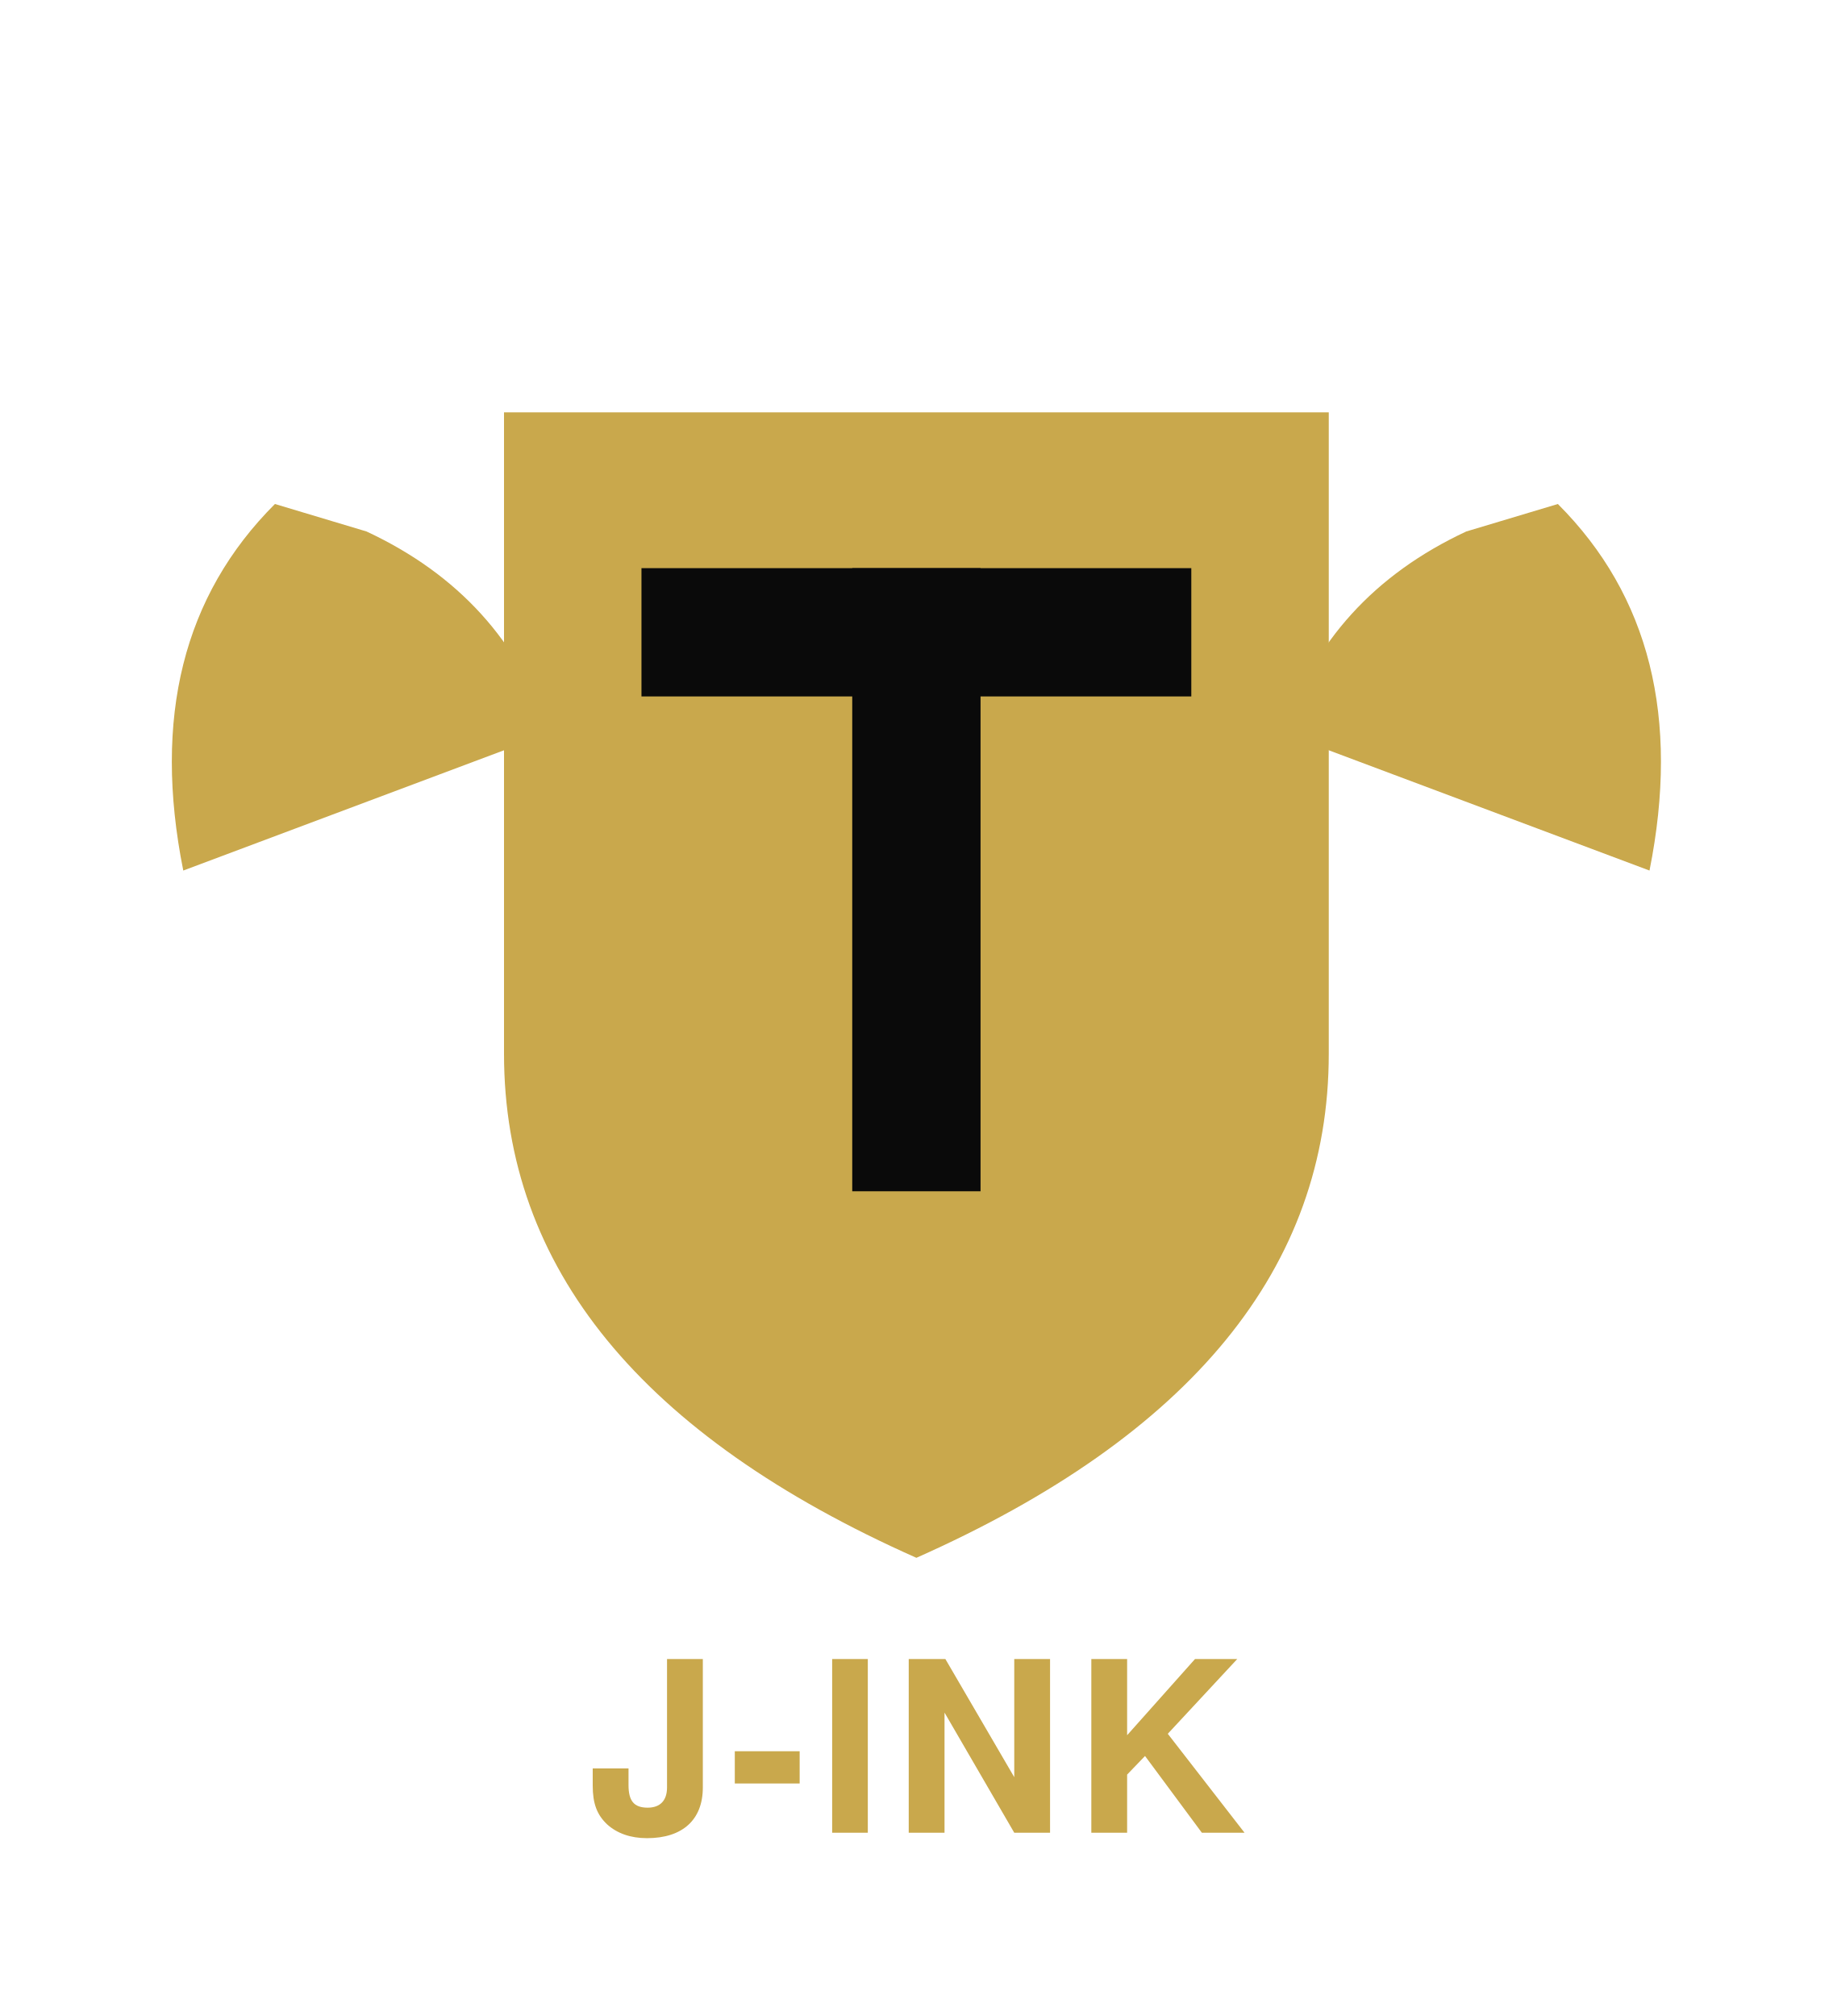
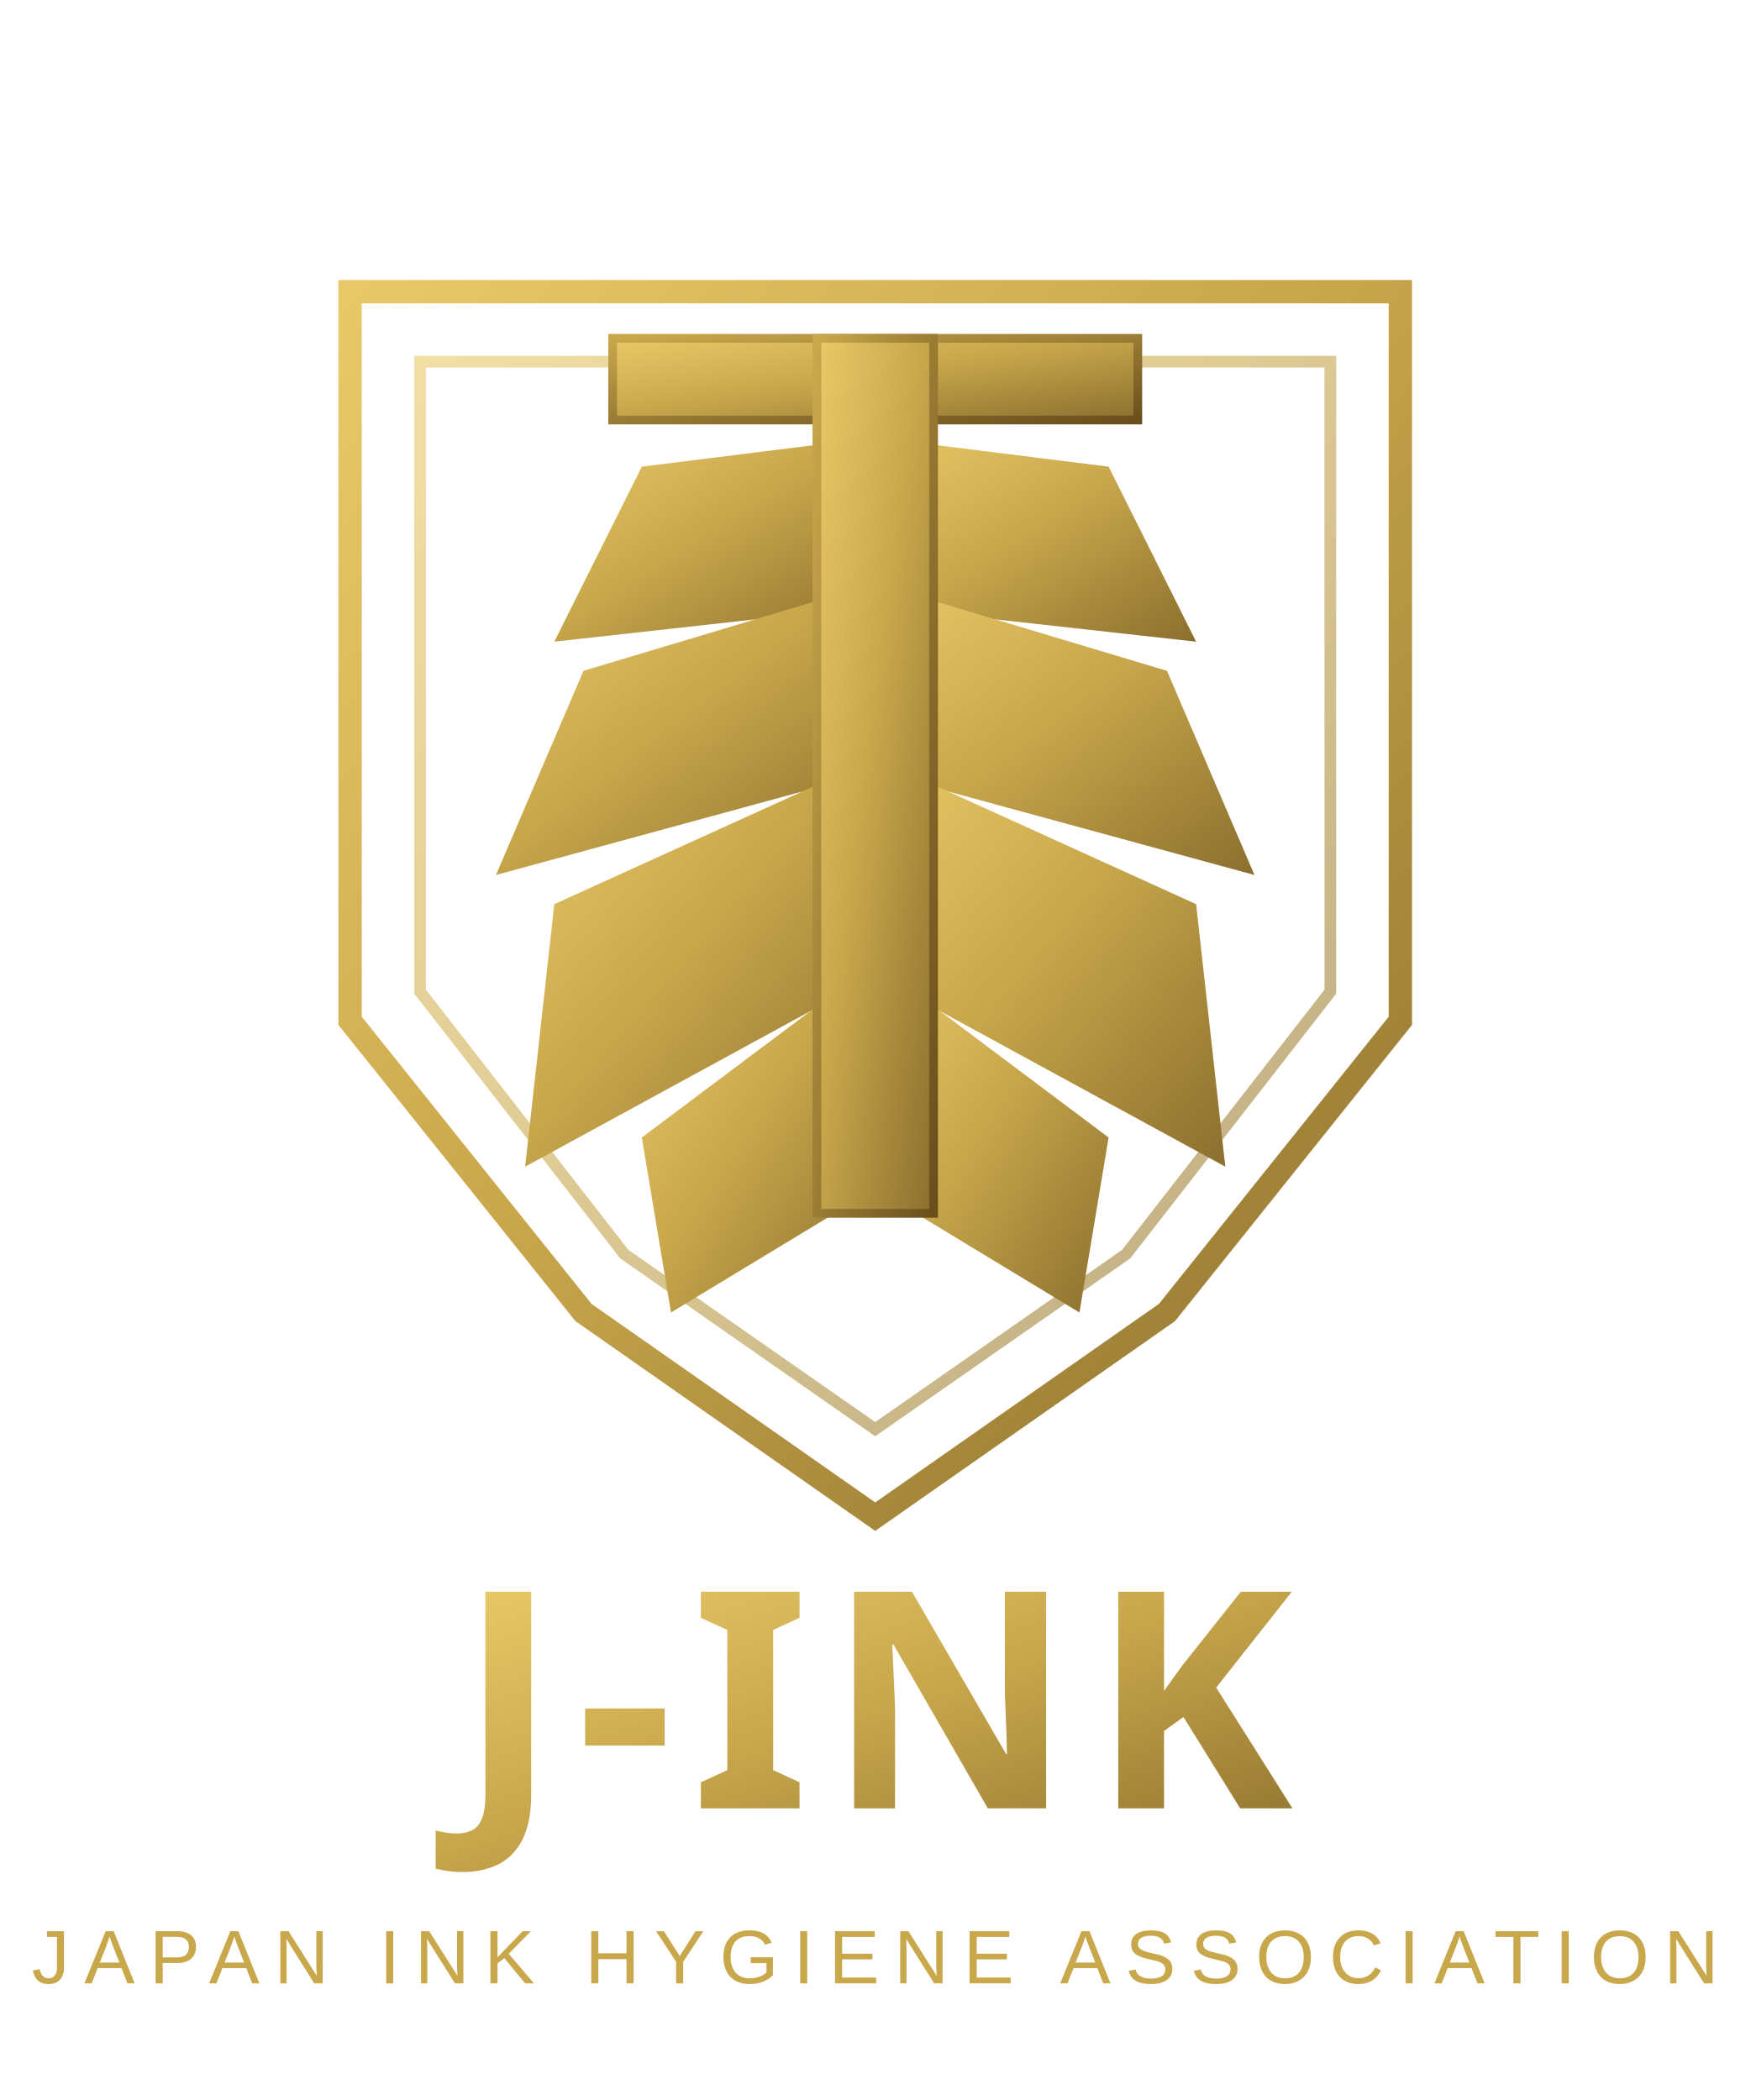
- <svg xmlns="http://www.w3.org/2000/svg" viewBox="0 0 200 220" fill="none">
-   <g fill="#C9A84C">
-     <path d="M 30 55 Q 15 70 20 95 L 60 80 Q 55 65 40 58 Z" />
-     <path d="M 170 55 Q 185 70 180 95 L 140 80 Q 145 65 160 58 Z" />
-     <path d="M 55 45 L 145 45 L 145 115 Q 145 150 100 170 Q 55 150 55 115 Z" />
+ <svg xmlns="http://www.w3.org/2000/svg" viewBox="0 0 300 360" fill="none">
+   <defs>
+     <linearGradient id="goldGrad" x1="0%" y1="0%" x2="100%" y2="100%">
+       <stop offset="0%" stop-color="#E8C968" />
+       <stop offset="45%" stop-color="#C9A84C" />
+       <stop offset="100%" stop-color="#8B6F2E" />
+     </linearGradient>
+     <linearGradient id="goldDark" x1="0%" y1="0%" x2="100%" y2="100%">
+       <stop offset="0%" stop-color="#C9A84C" />
+       <stop offset="100%" stop-color="#6A4F1C" />
+     </linearGradient>
+   </defs>
+   <g stroke="url(#goldGrad)" stroke-width="4" fill="none">
+     <path d="M 60 50 L 240 50 L 240 175 L 200 225 L 150 260 L 100 225 L 60 175 Z" />
+     <path d="M 72 62 L 228 62 L 228 170 L 193 215 L 150 245 L 107 215 L 72 170 Z" stroke-width="2" opacity="0.6" />
  </g>
-   <g fill="#0a0a0a">
-     <rect x="70" y="62" width="60" height="14" />
-     <rect x="93" y="62" width="14" height="68" />
+   <g fill="url(#goldGrad)">
+     <path d="M 150 75 L 110 80 L 95 110 L 140 105 Z" />
+     <path d="M 150 100 L 100 115 L 85 150 L 140 135 Z" />
+     <path d="M 150 130 L 95 155 L 90 200 L 145 170 Z" />
+     <path d="M 150 165 L 110 195 L 115 225 L 148 205 Z" />
  </g>
-   <text x="100" y="200" text-anchor="middle" font-family="Arial Black, Helvetica, sans-serif" font-weight="900" font-size="26" fill="#C9A84C" letter-spacing="1">J-INK</text>
+   <g fill="url(#goldGrad)">
+     <path d="M 150 75 L 190 80 L 205 110 L 160 105 Z" />
+     <path d="M 150 100 L 200 115 L 215 150 L 160 135 Z" />
+     <path d="M 150 130 L 205 155 L 210 200 L 155 170 Z" />
+     <path d="M 150 165 L 190 195 L 185 225 L 152 205 Z" />
+   </g>
+   <g fill="url(#goldGrad)" stroke="url(#goldDark)" stroke-width="1.5">
+     <rect x="105" y="58" width="90" height="14" />
+     <rect x="140" y="58" width="20" height="150" />
+   </g>
+   <text x="150" y="310" text-anchor="middle" font-family="Impact, Arial Black, sans-serif" font-weight="900" font-size="52" fill="url(#goldGrad)" letter-spacing="3">J-INK</text>
+   <text x="150" y="340" text-anchor="middle" font-family="Arial, Helvetica, sans-serif" font-weight="400" font-size="13" fill="#C9A84C" letter-spacing="2.5">JAPAN INK HYGIENE ASSOCIATION</text>
</svg>
